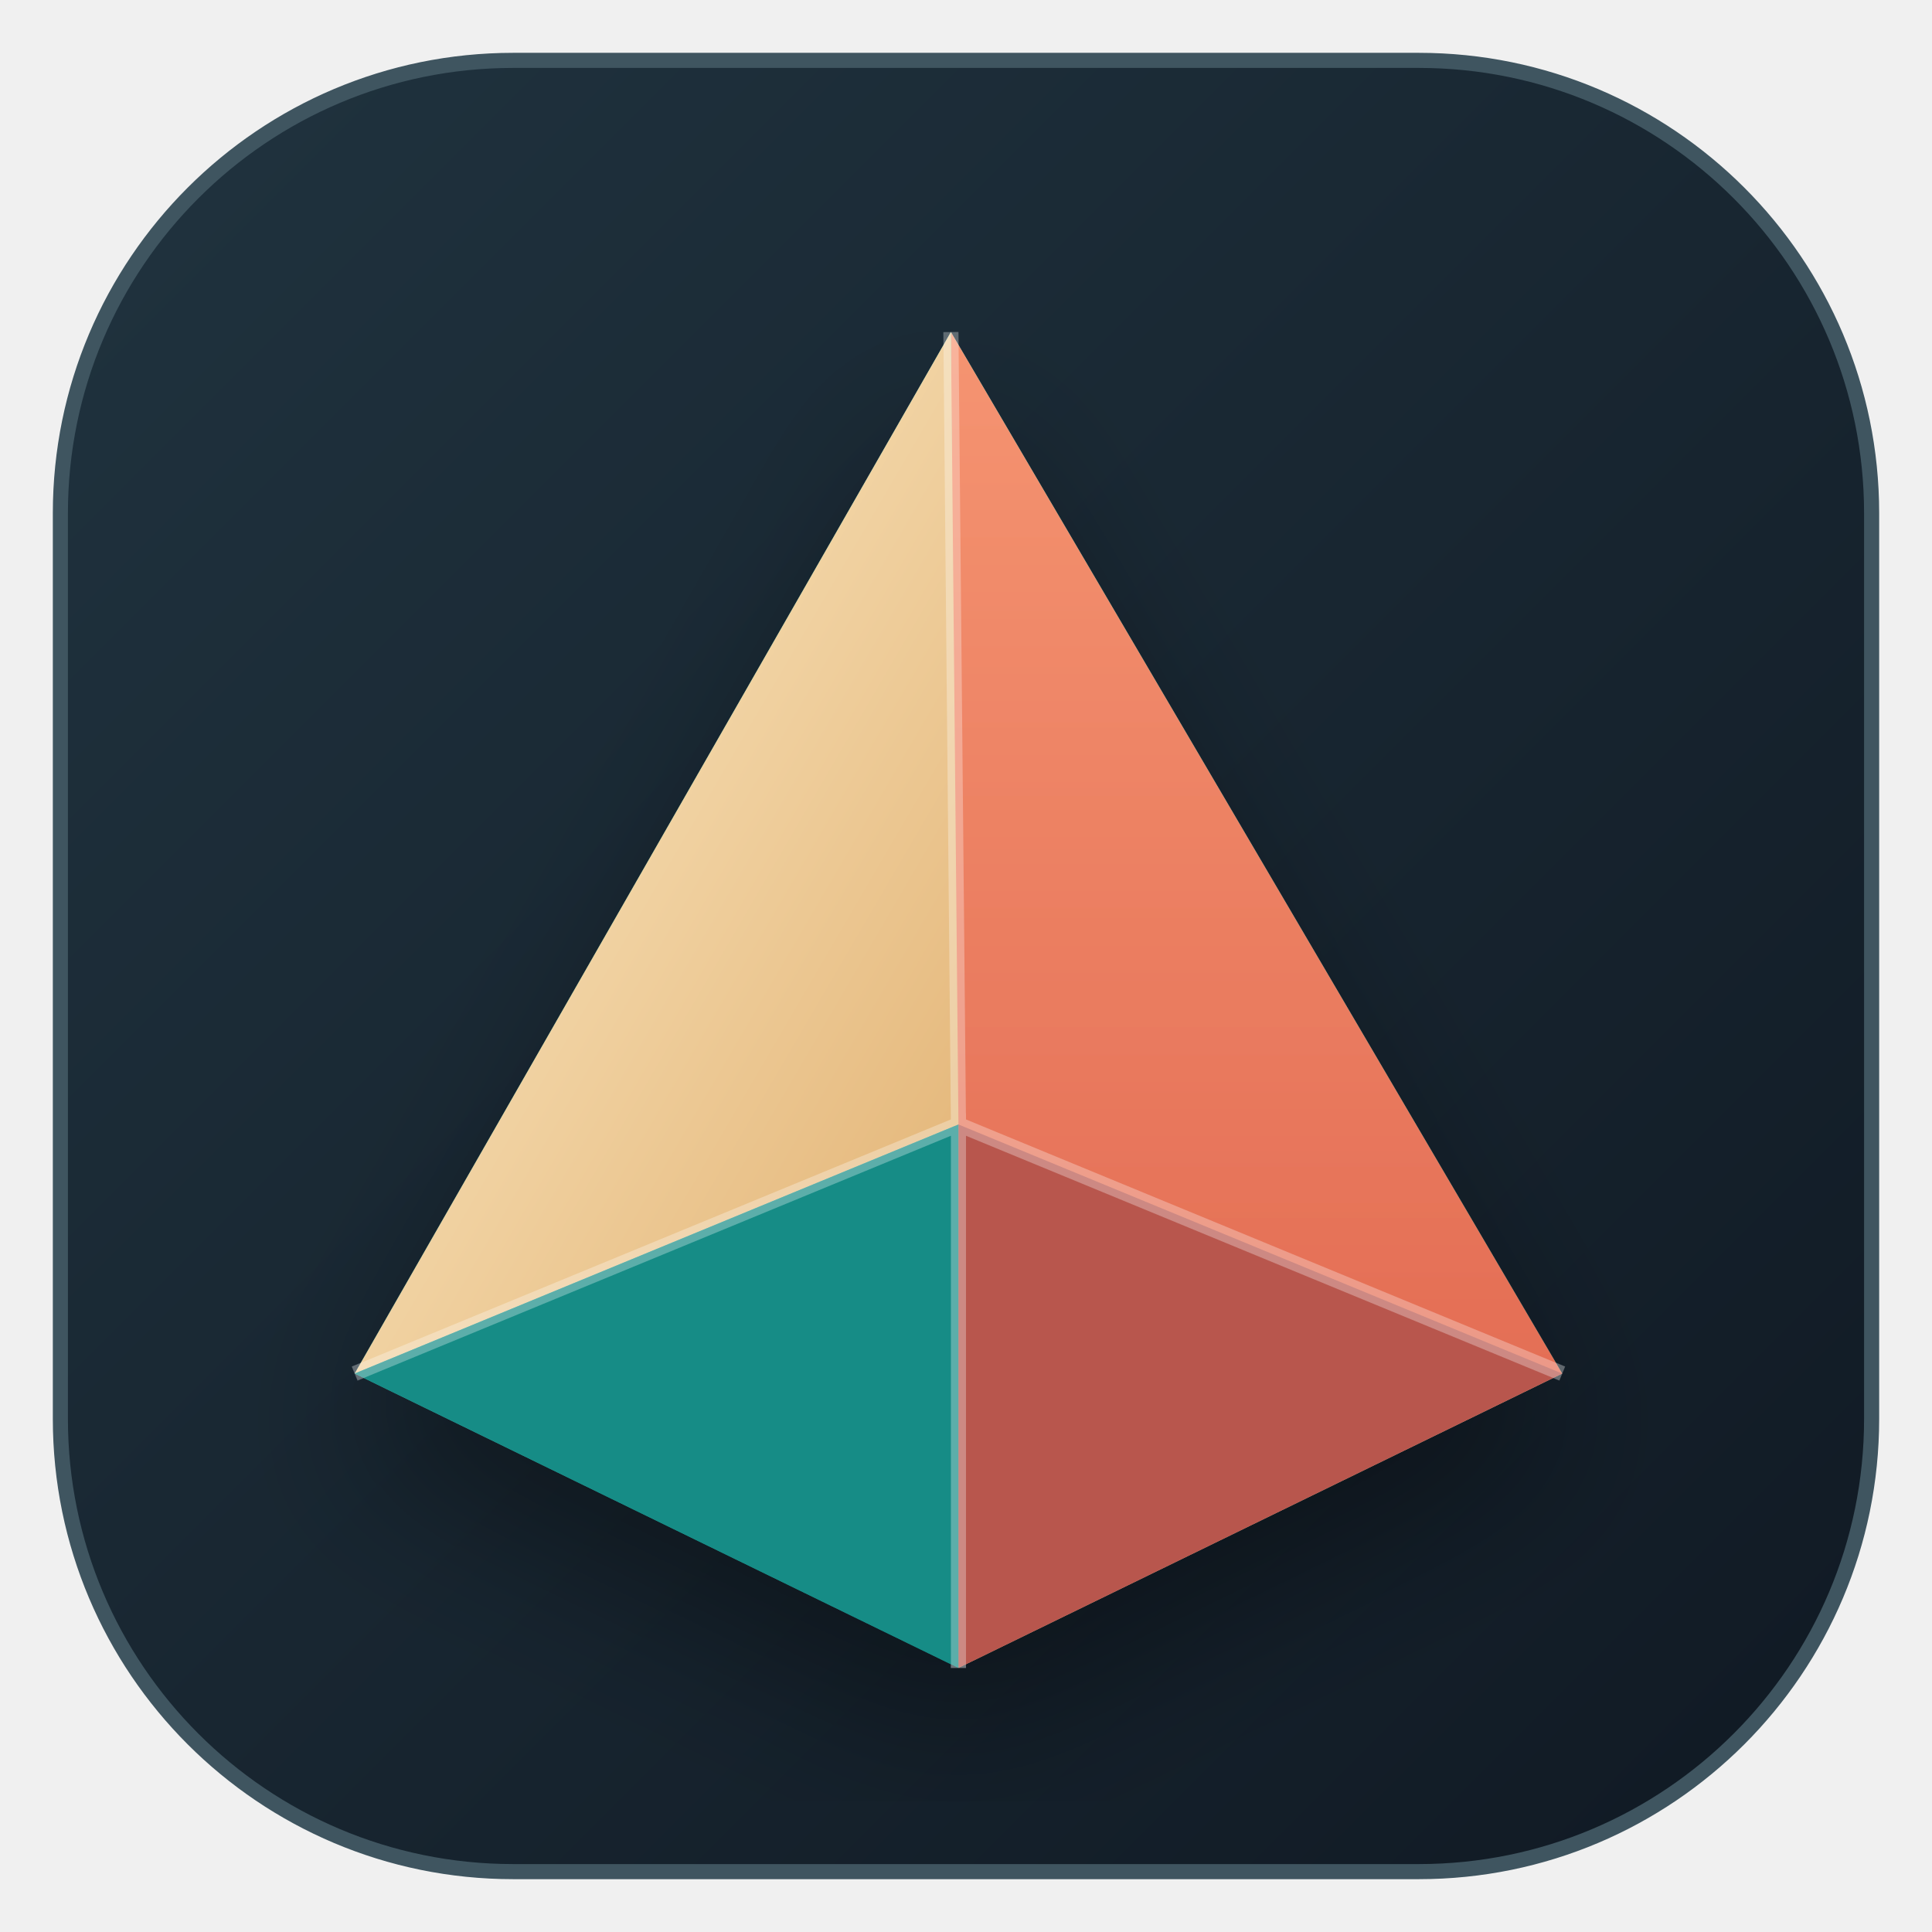
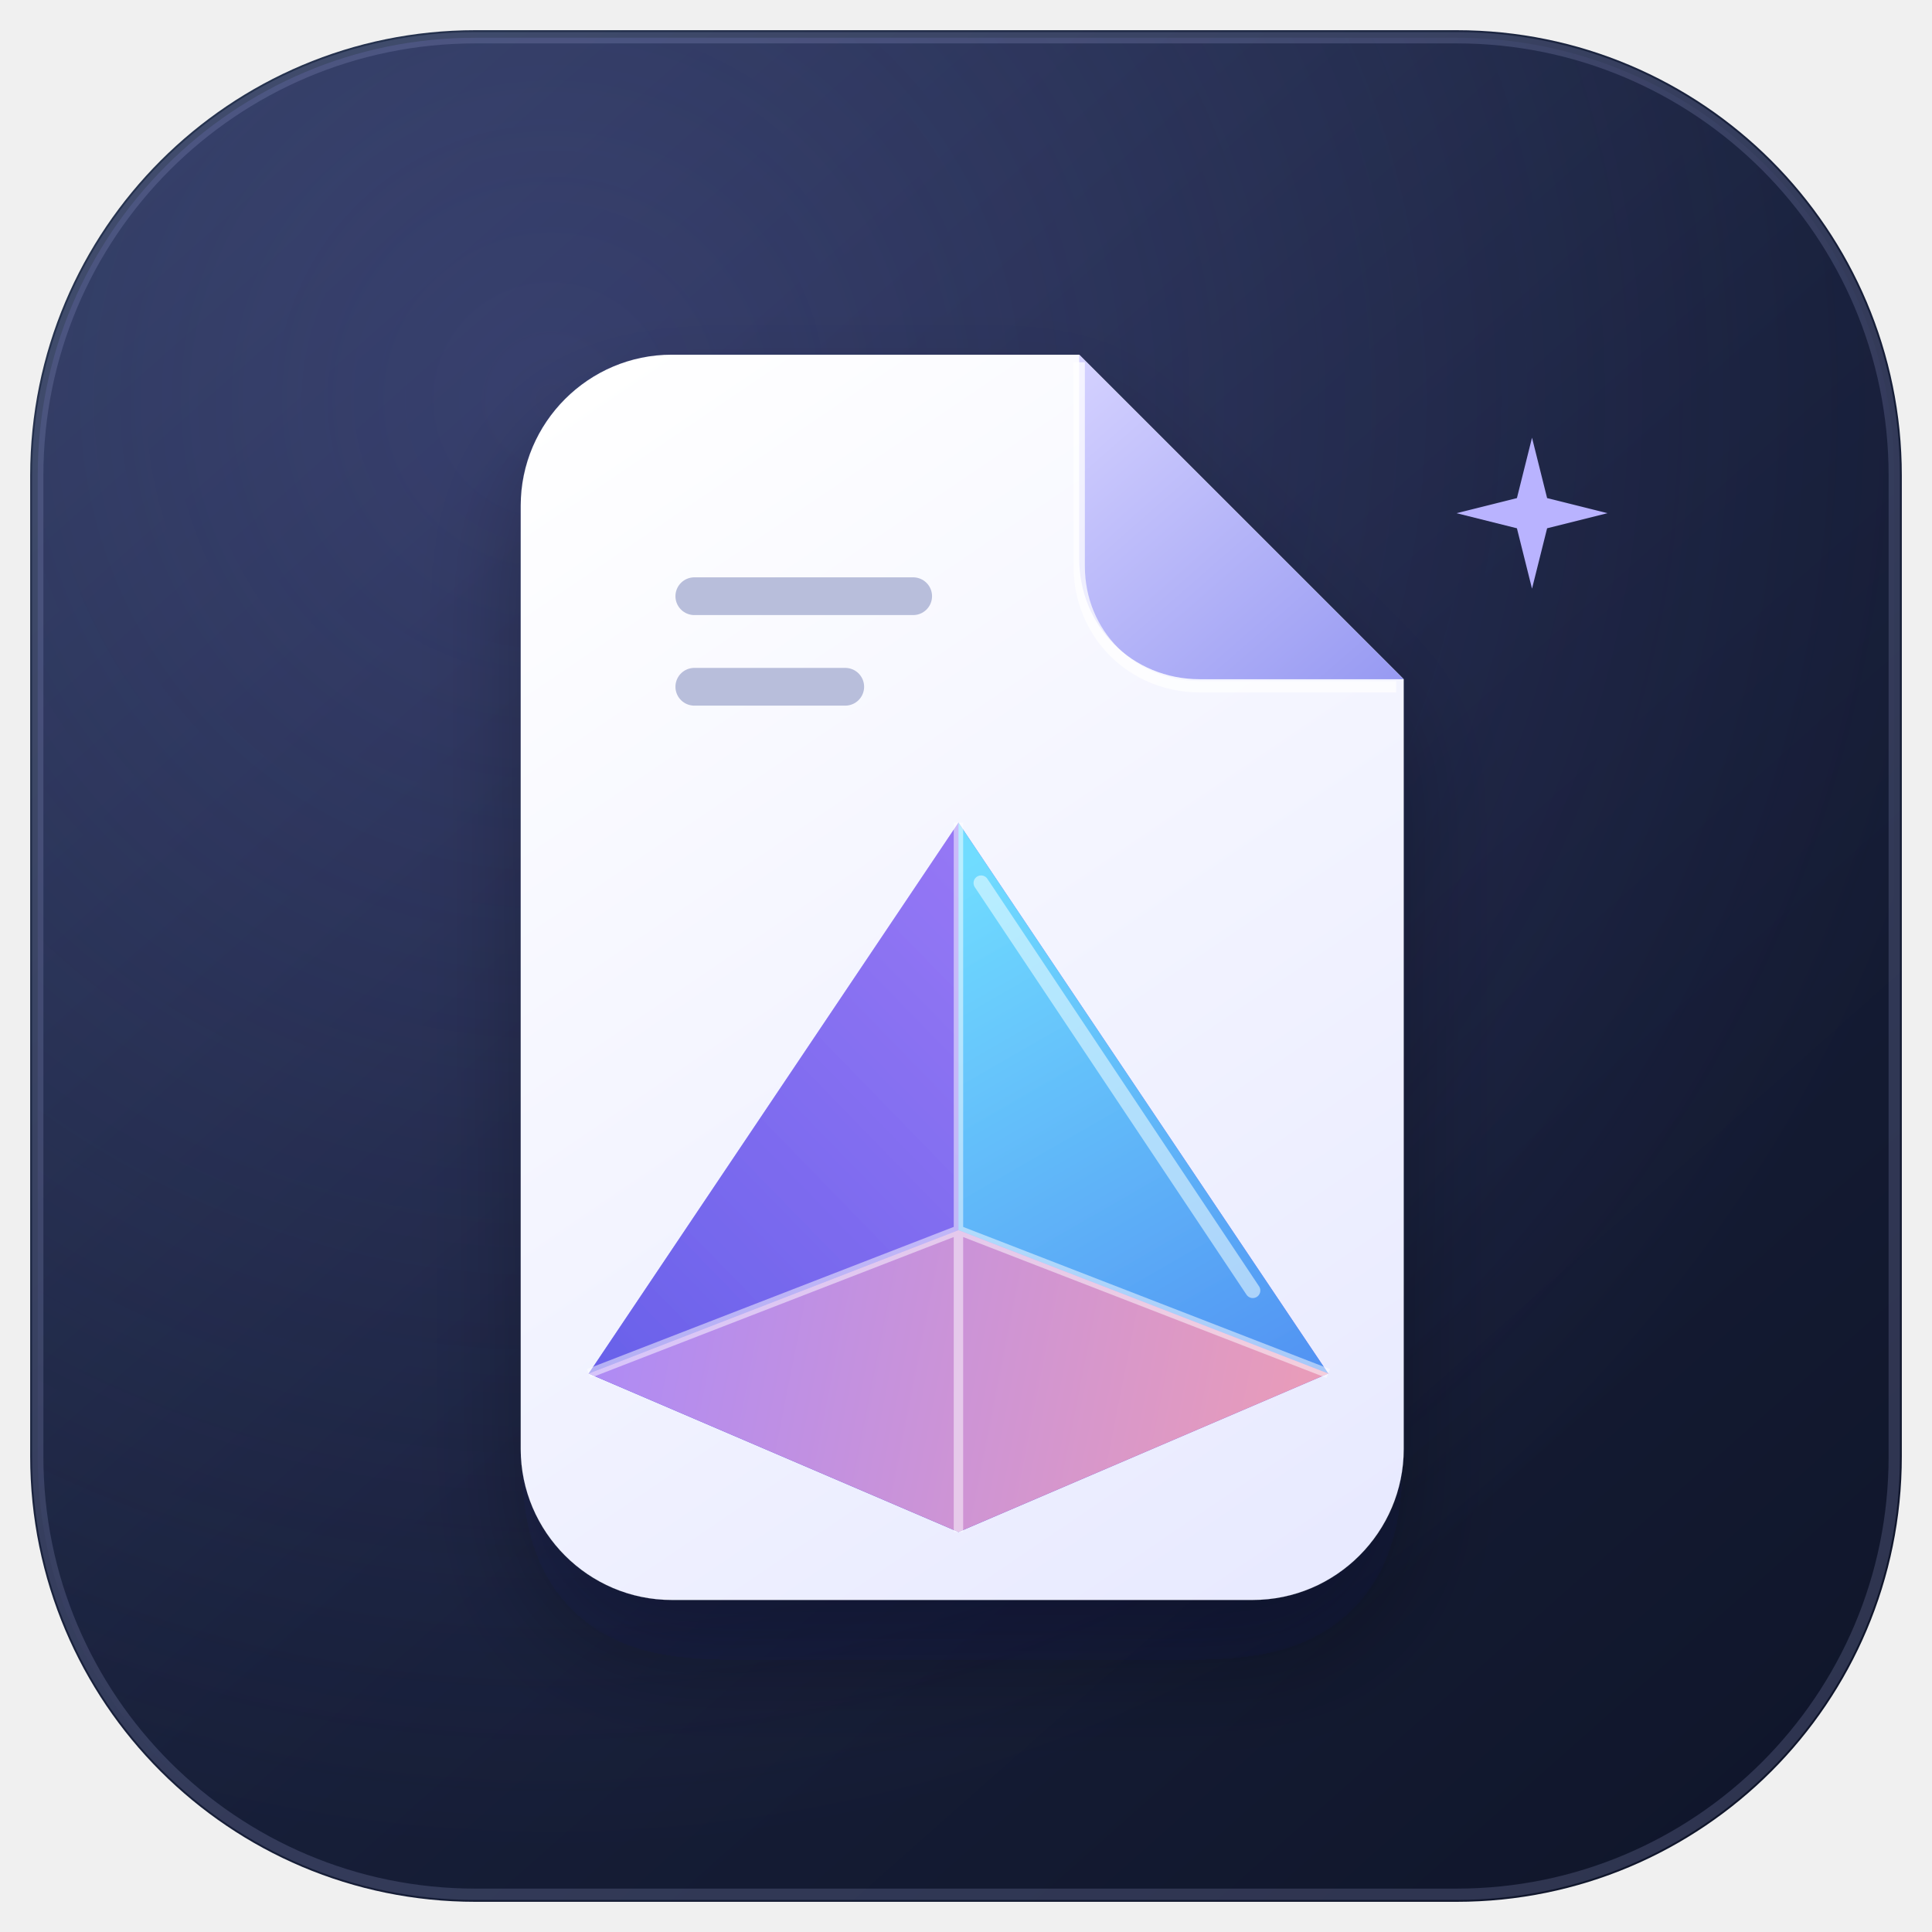
- <svg xmlns="http://www.w3.org/2000/svg" width="256" height="256" viewBox="0 0 256 256">
+ <svg xmlns="http://www.w3.org/2000/svg" width="256" height="256" viewBox="0 0 256 256" role="img" aria-label="Prisma PDF">
  <defs>
-     <linearGradient id="base" x2="1" y2="1">
-       <stop stop-color="#20333f" />
-       <stop offset="1" stop-color="#101923" />
+     <linearGradient id="tile" x1="25" y1="17" x2="228" y2="246" gradientUnits="userSpaceOnUse">
+       <stop stop-color="#26334f" />
+       <stop offset=".53" stop-color="#171f39" />
+       <stop offset="1" stop-color="#10162b" />
    </linearGradient>
-     <linearGradient id="a" x2="0.5" y2="1">
-       <stop stop-color="#70e5d0" />
-       <stop offset="1" stop-color="#199b91" />
+     <linearGradient id="paper" x1="76" y1="51" x2="184" y2="210" gradientUnits="userSpaceOnUse">
+       <stop stop-color="#ffffff" />
+       <stop offset="1" stop-color="#e7e9ff" />
    </linearGradient>
-     <linearGradient id="b" x2="1" y2="1">
-       <stop stop-color="#fff1cf" />
-       <stop offset="1" stop-color="#e2b273" />
+     <linearGradient id="fold" x1="143" y1="48" x2="185" y2="96" gradientUnits="userSpaceOnUse">
+       <stop stop-color="#d4d1ff" />
+       <stop offset="1" stop-color="#9396f1" />
    </linearGradient>
-     <linearGradient id="c" x2="0" y2="1">
-       <stop stop-color="#f59471" />
-       <stop offset="1" stop-color="#df634d" />
+     <linearGradient id="violet" x1="73" y1="177" x2="146" y2="106" gradientUnits="userSpaceOnUse">
+       <stop stop-color="#444be3" />
+       <stop offset="1" stop-color="#a17afa" />
    </linearGradient>
-     <filter id="s">
-       <feDropShadow dx="0" dy="10" stdDeviation="10" flood-opacity=".35" />
+     <linearGradient id="blue" x1="136" y1="110" x2="178" y2="183" gradientUnits="userSpaceOnUse">
+       <stop stop-color="#70dcff" />
+       <stop offset="1" stop-color="#5090f2" />
+     </linearGradient>
+     <linearGradient id="rose" x1="76" y1="174" x2="177" y2="194" gradientUnits="userSpaceOnUse">
+       <stop stop-color="#ac8af7" />
+       <stop offset="1" stop-color="#ec9db6" />
+     </linearGradient>
+     <radialGradient id="glow" cx="73" cy="53" r="193" gradientUnits="userSpaceOnUse">
+       <stop stop-color="#8883f5" stop-opacity=".22" />
+       <stop offset="1" stop-color="#8883f5" stop-opacity="0" />
+     </radialGradient>
+     <filter id="shadow" x="-35%" y="-25%" width="180%" height="170%">
+       <feDropShadow dx="0" dy="8" stdDeviation="7" flood-color="#060b20" flood-opacity=".28" />
    </filter>
  </defs>
-   <rect x="8" y="8" width="240" height="240" rx="60" fill="url(#base)" stroke="#3f5560" stroke-width="2" />
-   <g filter="url(#s)">
-     <path d="M126 44 207 182 127 221 47 182Z" fill="url(#a)" />
-     <path d="m126 44 1 177 80-39Z" fill="url(#c)" />
-     <path d="m126 44 1 105-80 33Z" fill="url(#b)" />
-     <path d="m127 149 80 33-80 39Z" fill="#b8574e" />
-     <path d="m47 182 80-33v72Z" fill="#168c86" />
-     <path d="m126 44 1 105 80 33M47 182l80-33v72" fill="none" stroke="#fff" stroke-opacity=".3" stroke-width="2" />
+   <rect x="4" y="4" width="248" height="248" rx="59" fill="url(#tile)" />
+   <rect x="5" y="5" width="246" height="246" rx="58" fill="url(#glow)" stroke="#b2b4e9" stroke-opacity=".19" stroke-width="1.5" />
+   <g filter="url(#shadow)">
+     <path d="M89 47h54l43 43v102c0 11-9 20-20 20H89c-11 0-20-9-20-20V67c0-11 9-20 20-20Z" fill="url(#paper)" />
+     <path d="m143 47 43 43h-27c-9 0-16-7-16-16Z" fill="url(#fold)" />
+     <path d="M143 48v27c0 9 7 16 16 16h26" fill="none" stroke="#fff" stroke-width="1.5" stroke-opacity=".75" />
+     <path d="M92 79h29M92 91h20" fill="none" stroke="#b8bedb" stroke-width="5" stroke-linecap="round" />
+     <path d="m127 109 49 73-49 21-49-21Z" fill="url(#violet)" />
+     <path d="m127 109 49 73-49-19Z" fill="url(#blue)" />
+     <path d="m78 182 49-19 49 19-49 21Z" fill="url(#rose)" />
+     <path d="m127 109 0 54-49 19Z" fill="#9c80f3" fill-opacity=".42" />
+     <path d="m127 109 0 54 49 19M78 182l49-19v40" fill="none" stroke="#fff" stroke-opacity=".5" stroke-width="1.25" stroke-linejoin="round" />
+     <path d="m130 117 36 54" fill="none" stroke="#f1ffff" stroke-opacity=".55" stroke-width="2" stroke-linecap="round" />
  </g>
+   <path d="m203 58 2 8 8 2-8 2-2 8-2-8-8-2 8-2Z" fill="#b9b3ff" />
</svg>
